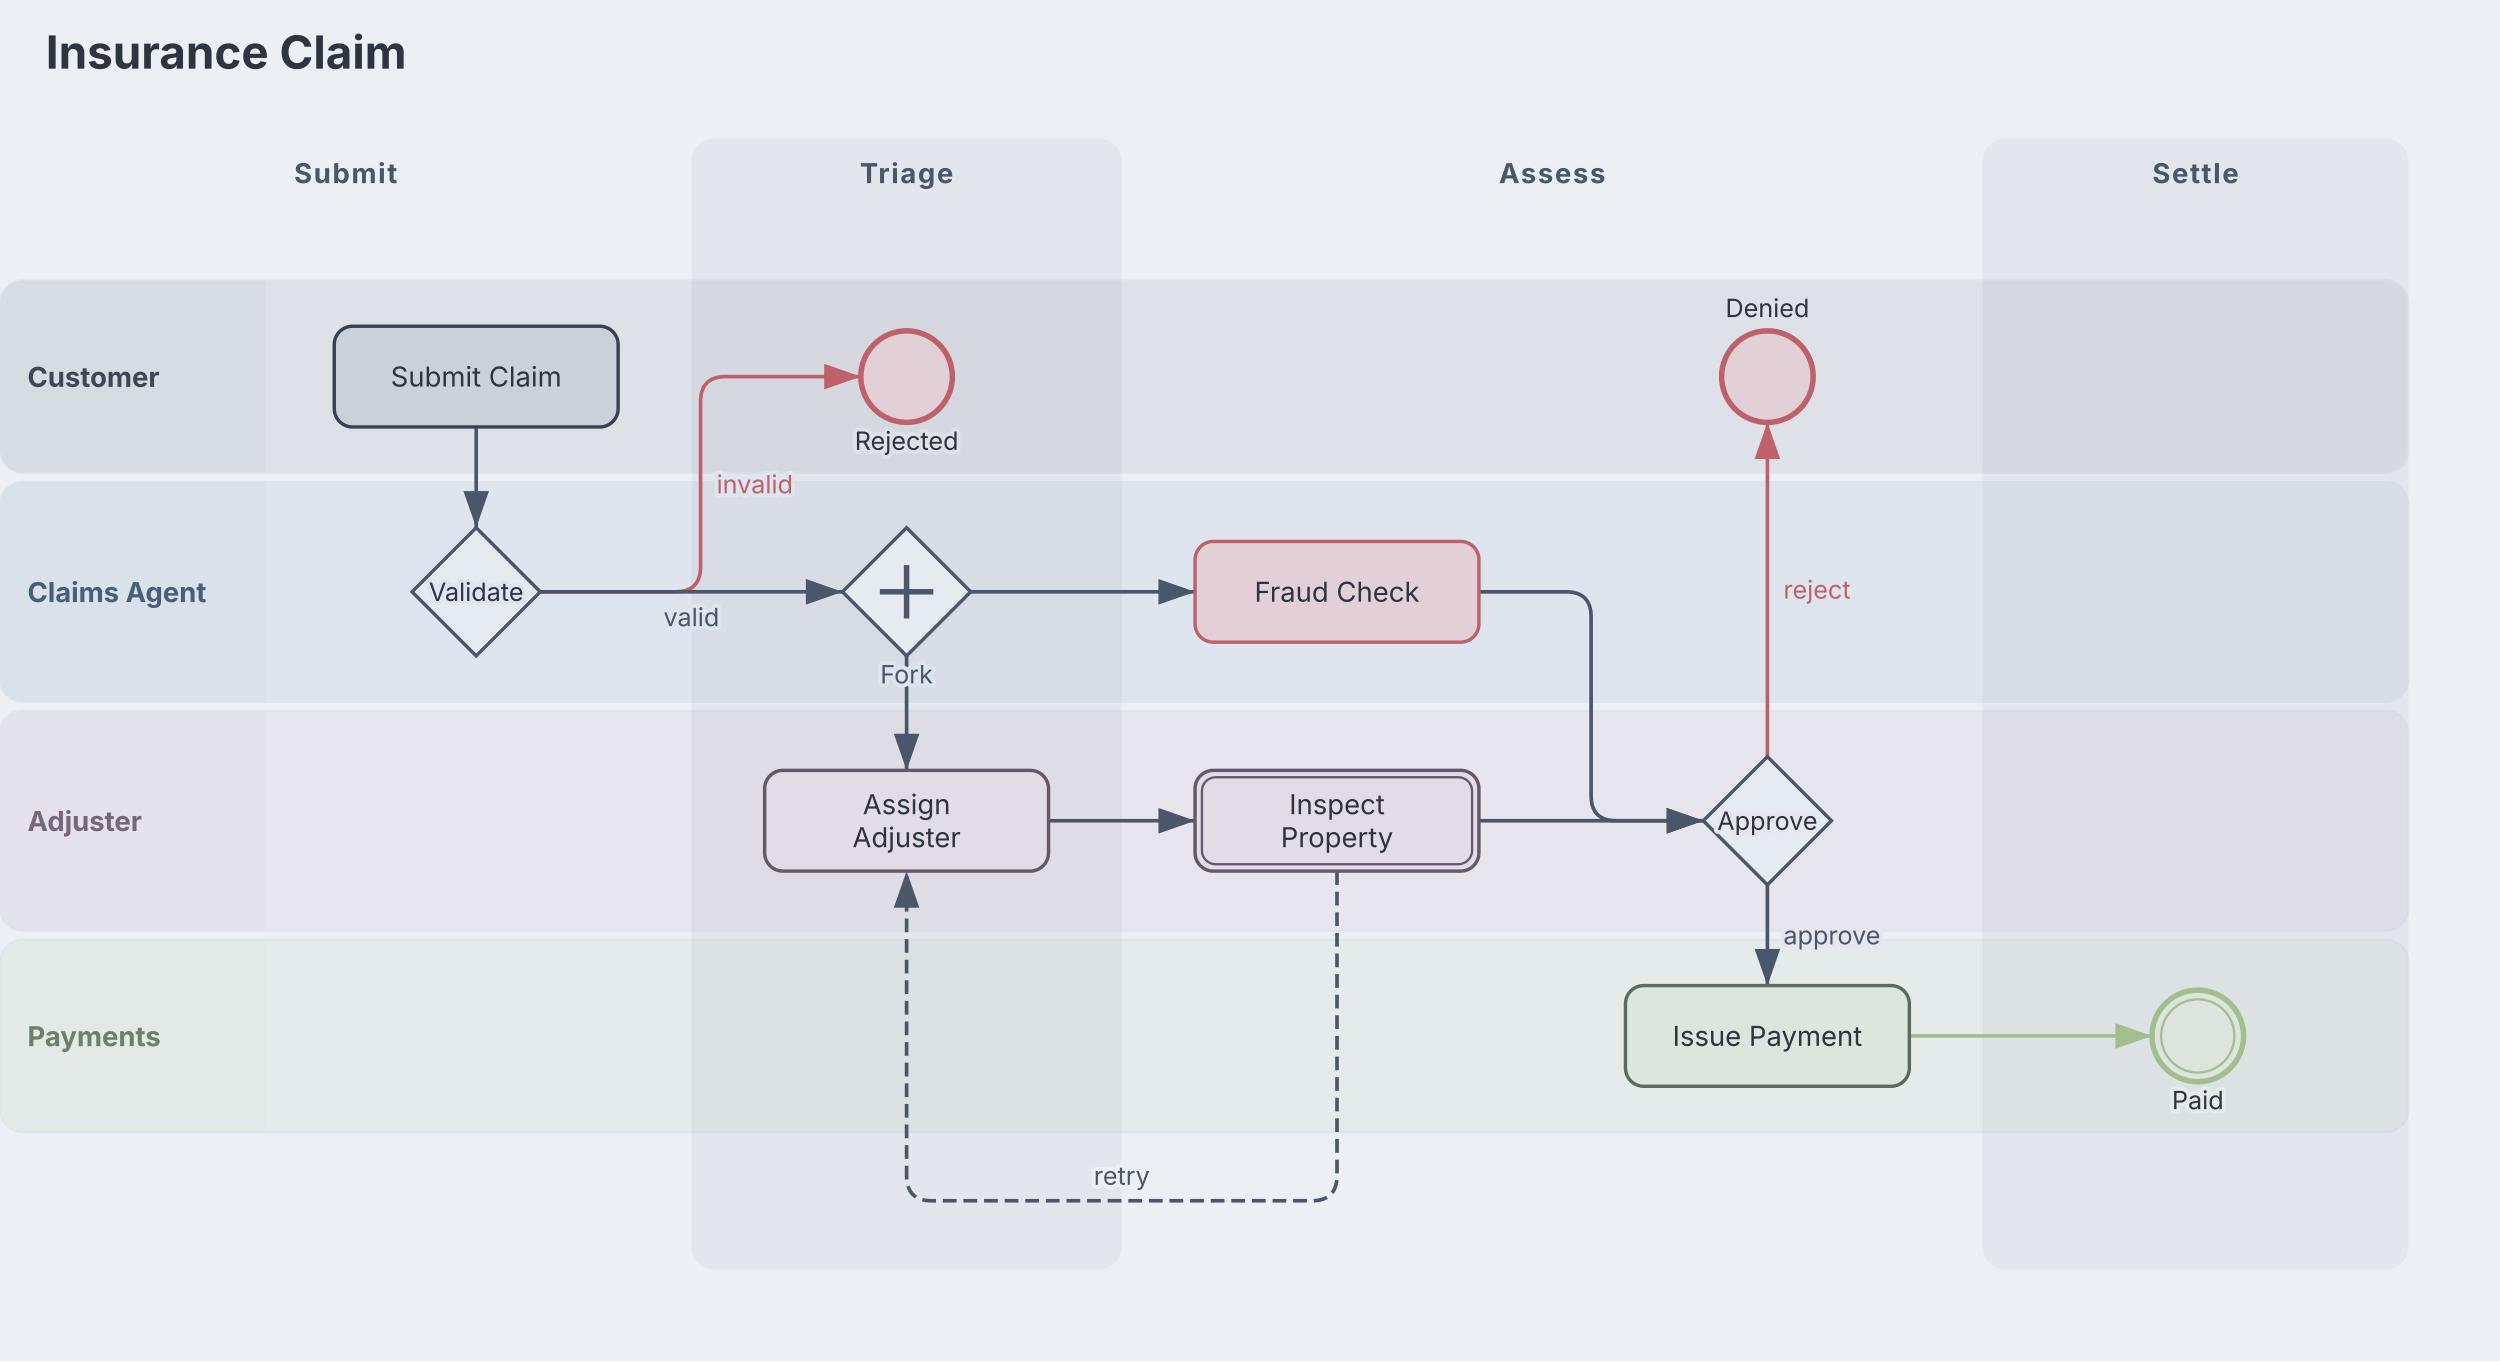
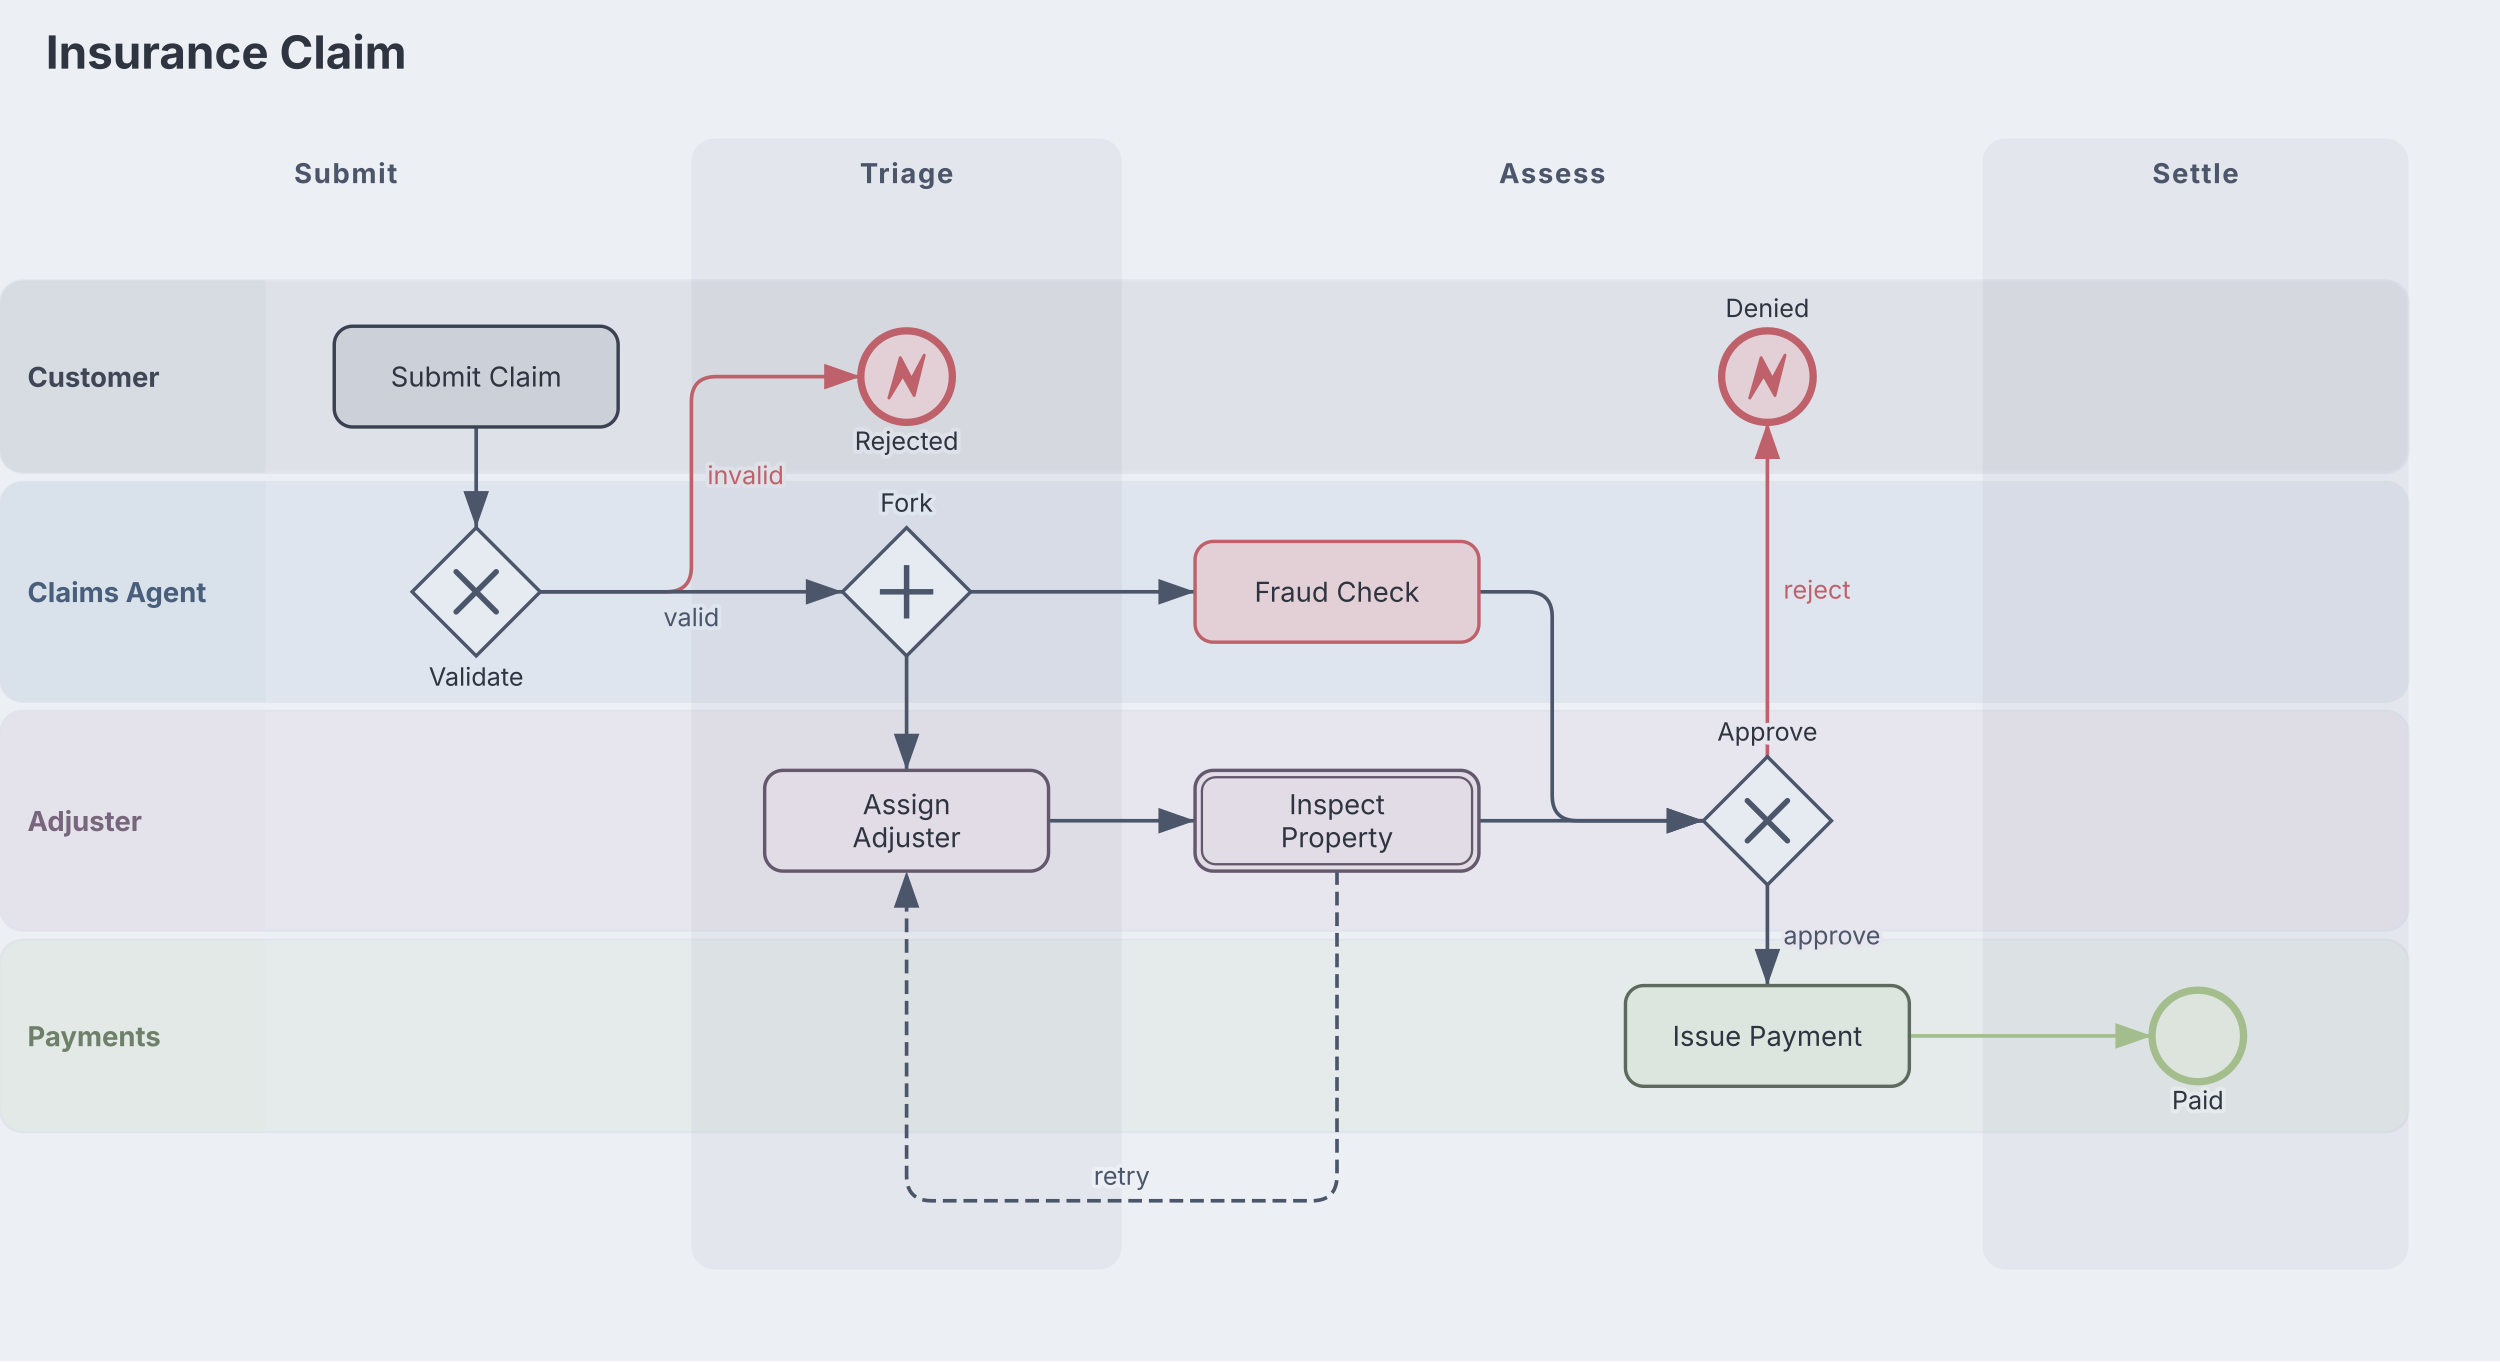
<svg xmlns="http://www.w3.org/2000/svg" aria-describedby="dgmo-desc-a2c8c7e2" role="img" aria-label="Insurance Claim — Swimlane diagram" width="1092" height="594.5" viewBox="0 0 1092 594.5" preserveAspectRatio="xMidYMin meet" style="font-family: Inter, system-ui, Avenir, Helvetica, Arial, sans-serif; background: rgb(236, 239, 244);">
  <style>[data-lane]:hover{filter:saturate(1.4) brightness(1.06)}[data-lane]{transition:filter .12s ease, opacity .12s ease}@media (hover:hover){svg:has([data-lane][data-lane="Customer"]:hover) [data-lane][data-lane="Customer"]{filter:saturate(1.4) brightness(1.06)}svg:has([data-lane][data-lane="Claims Agent"]:hover) [data-lane][data-lane="Claims Agent"]{filter:saturate(1.4) brightness(1.06)}svg:has([data-lane][data-lane="Adjuster"]:hover) [data-lane][data-lane="Adjuster"]{filter:saturate(1.4) brightness(1.06)}svg:has([data-lane][data-lane="Payments"]:hover) [data-lane][data-lane="Payments"]{filter:saturate(1.4) brightness(1.06)}}</style>
  <rect class="dgmo-canvas-bg" x="0" y="0" width="1092" height="594.5" fill="#eceff4" />
  <defs>
    <marker id="sw-arrow" viewBox="0 0 10 7" refX="10" refY="3.5" markerWidth="10" markerHeight="7" orient="auto">
      <polygon points="0,0 10,3.5 0,7" fill="#4c566a" />
    </marker>
    <marker id="sw-arrow-bf616a" viewBox="0 0 10 7" refX="10" refY="3.5" markerWidth="10" markerHeight="7" orient="auto">
      <polygon points="0,0 10,3.5 0,7" fill="#bf616a" />
    </marker>
    <marker id="sw-arrow-a3be8c" viewBox="0 0 10 7" refX="10" refY="3.5" markerWidth="10" markerHeight="7" orient="auto">
      <polygon points="0,0 10,3.5 0,7" fill="#a3be8c" />
+     </marker>
+     <marker id="sw-msg-head" viewBox="0 0 12 9" refX="11" refY="4.5" markerWidth="12" markerHeight="9" markerUnits="userSpaceOnUse" orient="auto">
+       <polygon points="1,1 11,4.5 1,8" fill="#eceff4" stroke="#4c566a" stroke-width="1.2" />
+     </marker>
+     <marker id="sw-msg-tail" viewBox="0 0 10 10" refX="5" refY="5" markerWidth="10" markerHeight="10" markerUnits="userSpaceOnUse">
+       <circle cx="5" cy="5" r="3.6" fill="#eceff4" stroke="#4c566a" stroke-width="1.2" />
    </marker>
  </defs>
  <g transform="translate(0, 60.5)">
    <g class="dgmo-swimlane-lanes">
      <path d="M10,62 H1042 A10,10 0 0 1 1052,72 V136 A10,10 0 0 1 1042,146 H10 A10,10 0 0 1 0,136 V72 A10,10 0 0 1 10,62 Z" fill="#dee1e8" stroke="#e0e5ed" stroke-width="1" data-line-number="4" />
      <path d="M10,62 H116  V146  H10 A10,10 0 0 1 0,136 V72 A10,10 0 0 1 10,62 Z" fill="#d2d7de" opacity="0.6" />
      <text x="12" y="104" text-anchor="start" dominant-baseline="middle" font-size="12" font-weight="bold" fill="#3f4757">Customer</text>
      <path d="M10,150 H1042 A10,10 0 0 1 1052,160 V236 A10,10 0 0 1 1042,246 H10 A10,10 0 0 1 0,236 V160 A10,10 0 0 1 10,150 Z" fill="#dfe5ee" stroke="#e0e5ed" stroke-width="1" data-line-number="5" />
      <path d="M10,150 H116  V246  H10 A10,10 0 0 1 0,236 V160 A10,10 0 0 1 10,150 Z" fill="#d5dde8" opacity="0.6" />
      <text x="12" y="198" text-anchor="start" dominant-baseline="middle" font-size="12" font-weight="bold" fill="#485e7b">Claims Agent</text>
      <path d="M10,250 H1042 A10,10 0 0 1 1052,260 V336 A10,10 0 0 1 1042,346 H10 A10,10 0 0 1 0,336 V260 A10,10 0 0 1 10,250 Z" fill="#e7e6ee" stroke="#e0e5ed" stroke-width="1" data-line-number="6" />
      <path d="M10,250 H116  V346  H10 A10,10 0 0 1 0,336 V260 A10,10 0 0 1 10,250 Z" fill="#e3dfe9" opacity="0.6" />
      <text x="12" y="298" text-anchor="start" dominant-baseline="middle" font-size="12" font-weight="bold" fill="#78667c">Adjuster</text>
      <path d="M10,350 H1042 A10,10 0 0 1 1052,360 V424 A10,10 0 0 1 1042,434 H10 A10,10 0 0 1 0,424 V360 A10,10 0 0 1 10,350 Z" fill="#e5ebeb" stroke="#e0e5ed" stroke-width="1" data-line-number="7" />
      <path d="M10,350 H116  V434  H10 A10,10 0 0 1 0,424 V360 A10,10 0 0 1 10,350 Z" fill="#e0e7e3" opacity="0.6" />
      <text x="12" y="392" text-anchor="start" dominant-baseline="middle" font-size="12" font-weight="bold" fill="#6e806a">Payments</text>
    </g>
    <g class="dgmo-swimlane-phases">
      <text x="151" y="15" text-anchor="middle" dominant-baseline="middle" font-size="12" font-weight="bold" letter-spacing="0.06em" fill="#4c566a" data-line-number="13">Submit</text>
      <rect x="302" y="0" width="188" height="494" rx="10" fill="#2e3440" opacity="0.05" pointer-events="none" />
      <text x="396" y="15" text-anchor="middle" dominant-baseline="middle" font-size="12" font-weight="bold" letter-spacing="0.06em" fill="#4c566a" data-line-number="16">Triage</text>
      <text x="678" y="15" text-anchor="middle" dominant-baseline="middle" font-size="12" font-weight="bold" letter-spacing="0.06em" fill="#4c566a" data-line-number="22">Assess</text>
      <rect x="866" y="0" width="186" height="494" rx="10" fill="#2e3440" opacity="0.05" pointer-events="none" />
      <text x="959" y="15" text-anchor="middle" dominant-baseline="middle" font-size="12" font-weight="bold" letter-spacing="0.06em" fill="#4c566a" data-line-number="31">Settle</text>
    </g>
    <g class="dgmo-swimlane-edges">
      <path class="sw-edge sw-edge-group" d="M208 126 L208 170" fill="none" stroke="#4c566a" stroke-width="1.6" marker-end="url(#sw-arrow)" data-line-number="36" />
-       <path class="sw-edge sw-edge-group" d="M236 198 L295 198 Q306 198 306 187 L306 115 Q306 104 317 104 L376 104" fill="none" stroke="#bf616a" stroke-width="1.6" marker-end="url(#sw-arrow-bf616a)" data-line-number="38" />
-       <text x="313" y="151" text-anchor="start" dominant-baseline="middle" font-size="11" fill="#bf616a" stroke="#dfe5ee" stroke-width="3.5" stroke-linejoin="round" paint-order="stroke">invalid</text>
+       <path class="sw-edge sw-edge-group" d="M236 198 L291 198 Q302 198 302 187 L302 115 Q302 104 313 104 L376 104" fill="none" stroke="#bf616a" stroke-width="1.6" marker-end="url(#sw-arrow-bf616a)" data-line-number="38" />
+       <text x="309" y="147" text-anchor="start" dominant-baseline="middle" font-size="11" fill="#bf616a" stroke="#dee1e8" stroke-width="3.5" stroke-linejoin="round" paint-order="stroke">invalid</text>
      <path class="sw-edge sw-edge-group" d="M236 198 L368 198" fill="none" stroke="#4c566a" stroke-width="1.6" marker-end="url(#sw-arrow)" data-line-number="39" />
      <text x="302" y="205" text-anchor="middle" dominant-baseline="hanging" font-size="11" fill="#4c566a" stroke="#dfe5ee" stroke-width="3.5" stroke-linejoin="round" paint-order="stroke">valid</text>
      <path class="sw-edge sw-edge-group" d="M424 198 L522 198" fill="none" stroke="#4c566a" stroke-width="1.6" marker-end="url(#sw-arrow)" data-line-number="41" />
-       <path class="sw-edge sw-edge-group" d="M646 198 L684 198 Q695 198 695 209 L695 287 Q695 298 706 298 L744 298" fill="none" stroke="#4c566a" stroke-width="1.6" marker-end="url(#sw-arrow)" data-line-number="41" />
+       <path class="sw-edge sw-edge-group" d="M646 198 L667 198 Q678 198 678 209 L678 287 Q678 298 689 298 L744 298" fill="none" stroke="#4c566a" stroke-width="1.6" marker-end="url(#sw-arrow)" data-line-number="41" />
      <path class="sw-edge sw-edge-group" d="M396 226 L396 276" fill="none" stroke="#4c566a" stroke-width="1.6" marker-end="url(#sw-arrow)" data-line-number="42" />
      <path class="sw-edge sw-edge-group" d="M458 298 L522 298" fill="none" stroke="#4c566a" stroke-width="1.6" marker-end="url(#sw-arrow)" data-line-number="42" />
      <path class="sw-edge sw-edge-group" d="M584 320 L584 453 Q584 464 573 464 L407 464 Q396 464 396 453 L396 320" fill="none" stroke="#4c566a" stroke-width="1.6" stroke-dasharray="6 3" marker-end="url(#sw-arrow)" data-line-number="44" />
      <text x="490" y="457" text-anchor="middle" dominant-baseline="auto" font-size="11" fill="#4c566a" stroke="#eceff4" stroke-width="3.5" stroke-linejoin="round" paint-order="stroke">retry</text>
      <path class="sw-edge sw-edge-group" d="M646 298 L744 298" fill="none" stroke="#4c566a" stroke-width="1.6" marker-end="url(#sw-arrow)" data-line-number="45" />
      <path class="sw-edge sw-edge-group" d="M772 270 L772 124" fill="none" stroke="#bf616a" stroke-width="1.6" marker-end="url(#sw-arrow-bf616a)" data-line-number="47" />
      <text x="779" y="197" text-anchor="start" dominant-baseline="middle" font-size="11" fill="#bf616a" stroke="#dfe5ee" stroke-width="3.5" stroke-linejoin="round" paint-order="stroke">reject</text>
      <path class="sw-edge sw-edge-group" d="M772 326 L772 370" fill="none" stroke="#4c566a" stroke-width="1.6" marker-end="url(#sw-arrow)" data-line-number="48" />
      <text x="779" y="348" text-anchor="start" dominant-baseline="middle" font-size="11" fill="#4c566a" stroke="#e7e6ee" stroke-width="3.5" stroke-linejoin="round" paint-order="stroke">approve</text>
      <path class="sw-edge sw-edge-group" d="M834 392 L940 392" fill="none" stroke="#a3be8c" stroke-width="1.6" marker-end="url(#sw-arrow-a3be8c)" data-line-number="48" />
    </g>
    <g class="dgmo-swimlane-nodes">
      <g class="sw-node" data-node-id="Submit Claim" data-line-number="15" data-lane="Customer">
        <rect x="146" y="82" width="124" height="44" rx="8" fill="#ccd0d8" stroke="#3a4251" stroke-width="1.5" />
        <text x="208" y="104" text-anchor="middle" dominant-baseline="middle" font-size="12" fill="#2e3440">Submit Claim</text>
      </g>
      <g class="sw-node" data-node-id="Rejected" data-line-number="18" data-lane="Customer">
-         <circle cx="396" cy="104" r="20" fill="#e2d0d6" stroke="#bf616a" stroke-width="2.4" />
+         <circle cx="396" cy="104" r="20" fill="#e2d0d6" stroke="#bf616a" stroke-width="3.2" />
+         <polygon points="388.3,113.35 393.25,95.75 398.2,105.1 403.7,94.65 399.3,112.25 394.35,103.45" fill="#bf616a" stroke="#bf616a" stroke-width="1.3" stroke-linejoin="round" />
        <text x="396" y="136" text-anchor="middle" font-size="11" fill="#2e3440" stroke="#dee1e8" stroke-width="3.5" stroke-linejoin="round" paint-order="stroke">Rejected</text>
      </g>
      <g class="sw-node" data-node-id="Validate" data-line-number="20" data-lane="Claims Agent">
        <polygon points="208,170 236,198 208,226 180,198" fill="#e6eaf1" stroke="#4c566a" stroke-width="1.5" />
-         <text x="208" y="198" text-anchor="middle" dominant-baseline="middle" font-size="11" fill="#2e3440" stroke="#dfe5ee" stroke-width="3.5" stroke-linejoin="round" paint-order="stroke">Validate</text>
+         <path d="M199.25 189.25L216.75 206.75M216.75 189.25L199.25 206.75" stroke="#4c566a" stroke-width="2.4" stroke-linecap="round" fill="none" />
+         <text class="sw-gateway-label" x="208" y="239" text-anchor="middle" font-size="11" fill="#2e3440" stroke="#dfe5ee" stroke-width="3.5" stroke-linejoin="round" paint-order="stroke">Validate</text>
      </g>
      <g class="sw-node" data-node-id="Fork" data-line-number="21" data-lane="Claims Agent">
        <polygon points="396,170 424,198 396,226 368,198" fill="#e6eaf1" stroke="#4c566a" stroke-width="1.5" />
-         <line x1="396" y1="186.333" x2="396" y2="209.667" stroke="#4c566a" stroke-width="2.4" />
-         <line x1="384.333" y1="198" x2="407.667" y2="198" stroke="#4c566a" stroke-width="2.4" />
-         <text x="396" y="238" text-anchor="middle" font-size="11" fill="#4c566a" stroke="#dfe5ee" stroke-width="3.5" stroke-linejoin="round" paint-order="stroke">Fork</text>
+         <path d="M396 186.333V209.667M384.333 198H407.667" stroke="#4c566a" stroke-width="2.4" fill="none" />
+         <text class="sw-gateway-label" x="396" y="163" text-anchor="middle" font-size="11" fill="#2e3440" stroke="#dfe5ee" stroke-width="3.5" stroke-linejoin="round" paint-order="stroke">Fork</text>
      </g>
      <g class="sw-node" data-node-id="Denied" data-line-number="24" data-lane="Customer">
-         <circle cx="772" cy="104" r="20" fill="#e2d0d6" stroke="#bf616a" stroke-width="2.4" />
+         <circle cx="772" cy="104" r="20" fill="#e2d0d6" stroke="#bf616a" stroke-width="3.2" />
+         <polygon points="764.3,113.35 769.25,95.75 774.2,105.1 779.7,94.65 775.3,112.25 770.35,103.45" fill="#bf616a" stroke="#bf616a" stroke-width="1.3" stroke-linejoin="round" />
        <text x="772" y="78" text-anchor="middle" font-size="11" fill="#2e3440" stroke="#dee1e8" stroke-width="3.5" stroke-linejoin="round" paint-order="stroke">Denied</text>
      </g>
      <g class="sw-node" data-node-id="Fraud Check" data-line-number="26" data-lane="Claims Agent">
        <rect x="522" y="176" width="124" height="44" rx="8" fill="#e2d0d6" stroke="#bf616a" stroke-width="1.5" />
        <text x="584" y="198" text-anchor="middle" dominant-baseline="middle" font-size="12" fill="#2e3440">Fraud Check</text>
      </g>
      <g class="sw-node" data-node-id="Assign Adjuster" data-line-number="28" data-lane="Adjuster">
        <rect x="334" y="276" width="124" height="44" rx="8" fill="#e1dce6" stroke="#64586c" stroke-width="1.5" />
        <text x="396" y="290.8" text-anchor="middle" dominant-baseline="middle" font-size="12" fill="#2e3440">Assign</text>
        <text x="396" y="305.2" text-anchor="middle" dominant-baseline="middle" font-size="12" fill="#2e3440">Adjuster</text>
      </g>
      <g class="sw-node" data-node-id="Inspect Property" data-line-number="29" data-lane="Adjuster">
        <rect x="522" y="276" width="124" height="44" rx="8" fill="#e1dce6" stroke="#64586c" stroke-width="1.5" />
        <rect x="525" y="279" width="118" height="38" rx="6" fill="none" stroke="#64586c" stroke-width="1" />
        <text x="584" y="290.8" text-anchor="middle" dominant-baseline="middle" font-size="12" fill="#2e3440">Inspect</text>
        <text x="584" y="305.2" text-anchor="middle" dominant-baseline="middle" font-size="12" fill="#2e3440">Property</text>
      </g>
      <g class="sw-node" data-node-id="Approve" data-line-number="30" data-lane="Adjuster">
        <polygon points="772,270 800,298 772,326 744,298" fill="#e6eaf1" stroke="#4c566a" stroke-width="1.5" />
-         <text x="772" y="298" text-anchor="middle" dominant-baseline="middle" font-size="11" fill="#2e3440" stroke="#e7e6ee" stroke-width="3.5" stroke-linejoin="round" paint-order="stroke">Approve</text>
+         <path d="M763.25 289.25L780.75 306.75M780.75 289.25L763.25 306.75" stroke="#4c566a" stroke-width="2.4" stroke-linecap="round" fill="none" />
+         <text class="sw-gateway-label" x="772" y="263" text-anchor="middle" font-size="11" fill="#2e3440" stroke="#e7e6ee" stroke-width="3.5" stroke-linejoin="round" paint-order="stroke">Approve</text>
      </g>
      <g class="sw-node" data-node-id="Issue Payment" data-line-number="33" data-lane="Payments">
        <rect x="710" y="370" width="124" height="44" rx="8" fill="#dde5df" stroke="#5d6b5e" stroke-width="1.5" />
        <text x="772" y="392" text-anchor="middle" dominant-baseline="middle" font-size="12" fill="#2e3440">Issue Payment</text>
      </g>
      <g class="sw-node" data-node-id="Paid" data-line-number="34" data-lane="Payments">
-         <circle cx="960" cy="392" r="20" fill="#dce4dd" stroke="#a3be8c" stroke-width="2.4" />
-         <circle cx="960" cy="392" r="16" fill="none" stroke="#a3be8c" stroke-width="1" />
+         <circle cx="960" cy="392" r="20" fill="#dce4dd" stroke="#a3be8c" stroke-width="3.2" />
        <text x="960" y="424" text-anchor="middle" font-size="11" fill="#2e3440" stroke="#e5ebeb" stroke-width="3.5" stroke-linejoin="round" paint-order="stroke">Paid</text>
      </g>
    </g>
  </g>
  <text class="chart-title" x="20" y="30" text-anchor="start" font-size="20" font-weight="bold" fill="#2e3440" data-line-number="1">Insurance Claim</text>
</svg>
